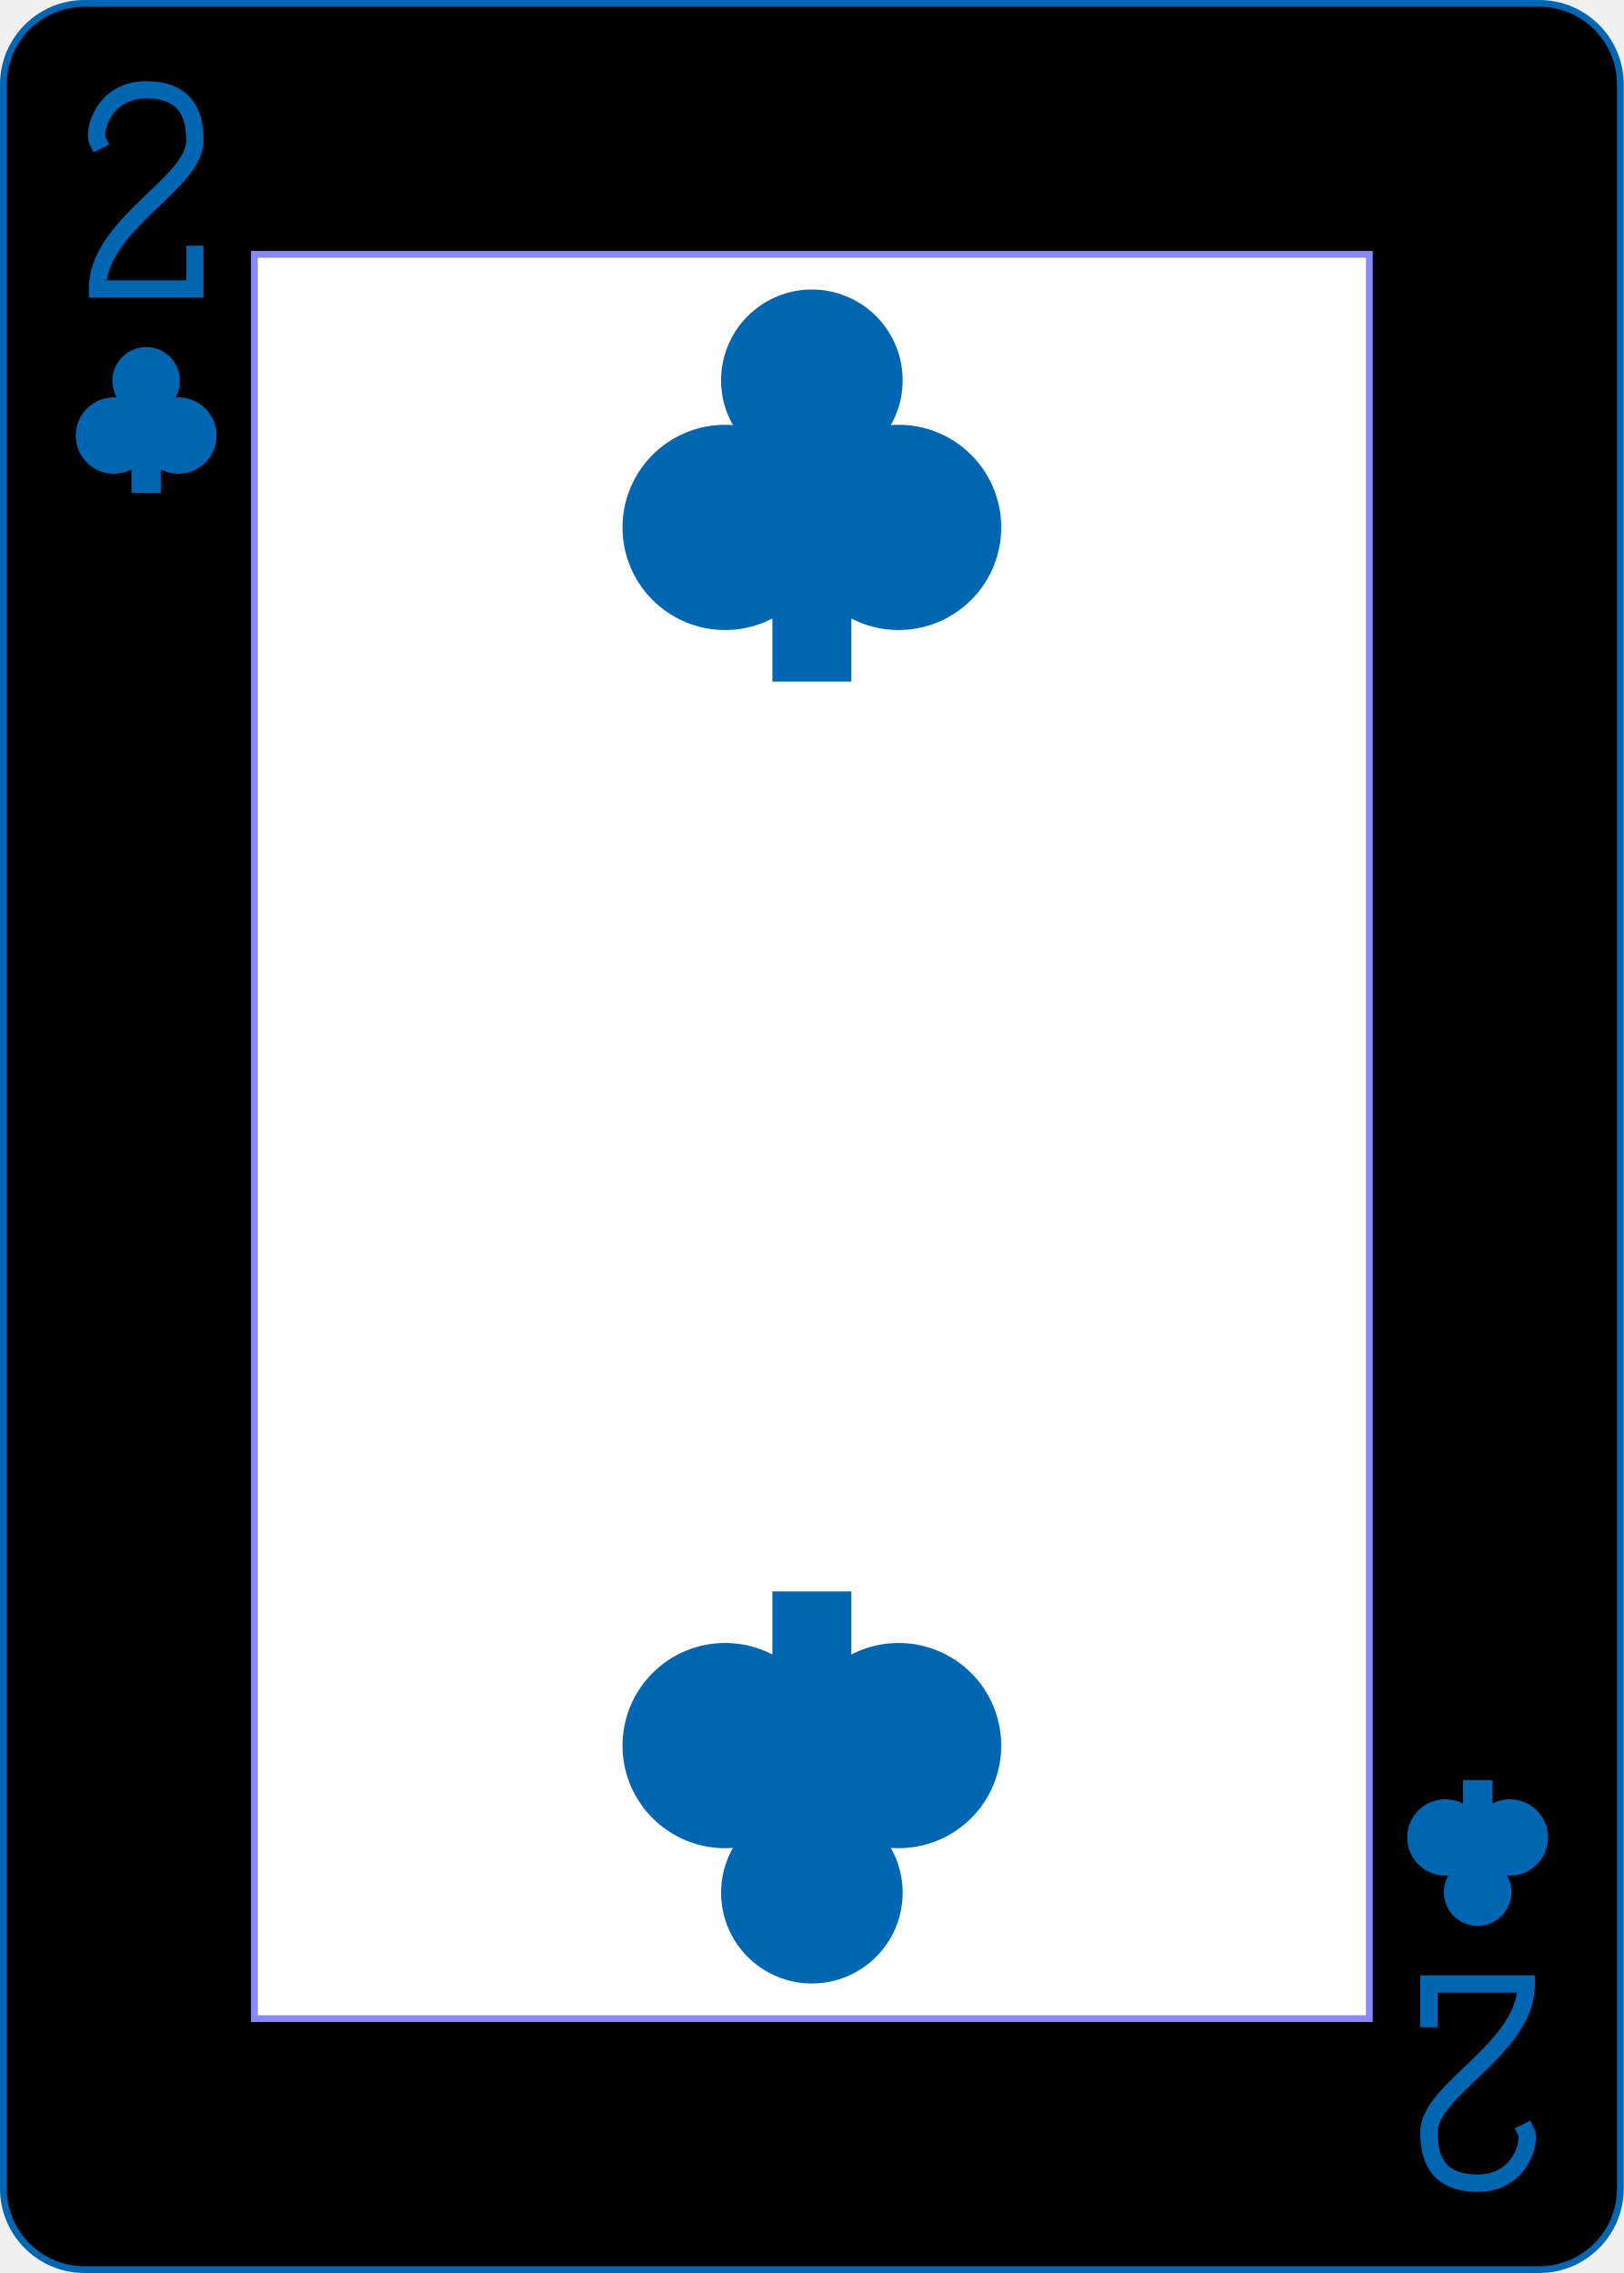
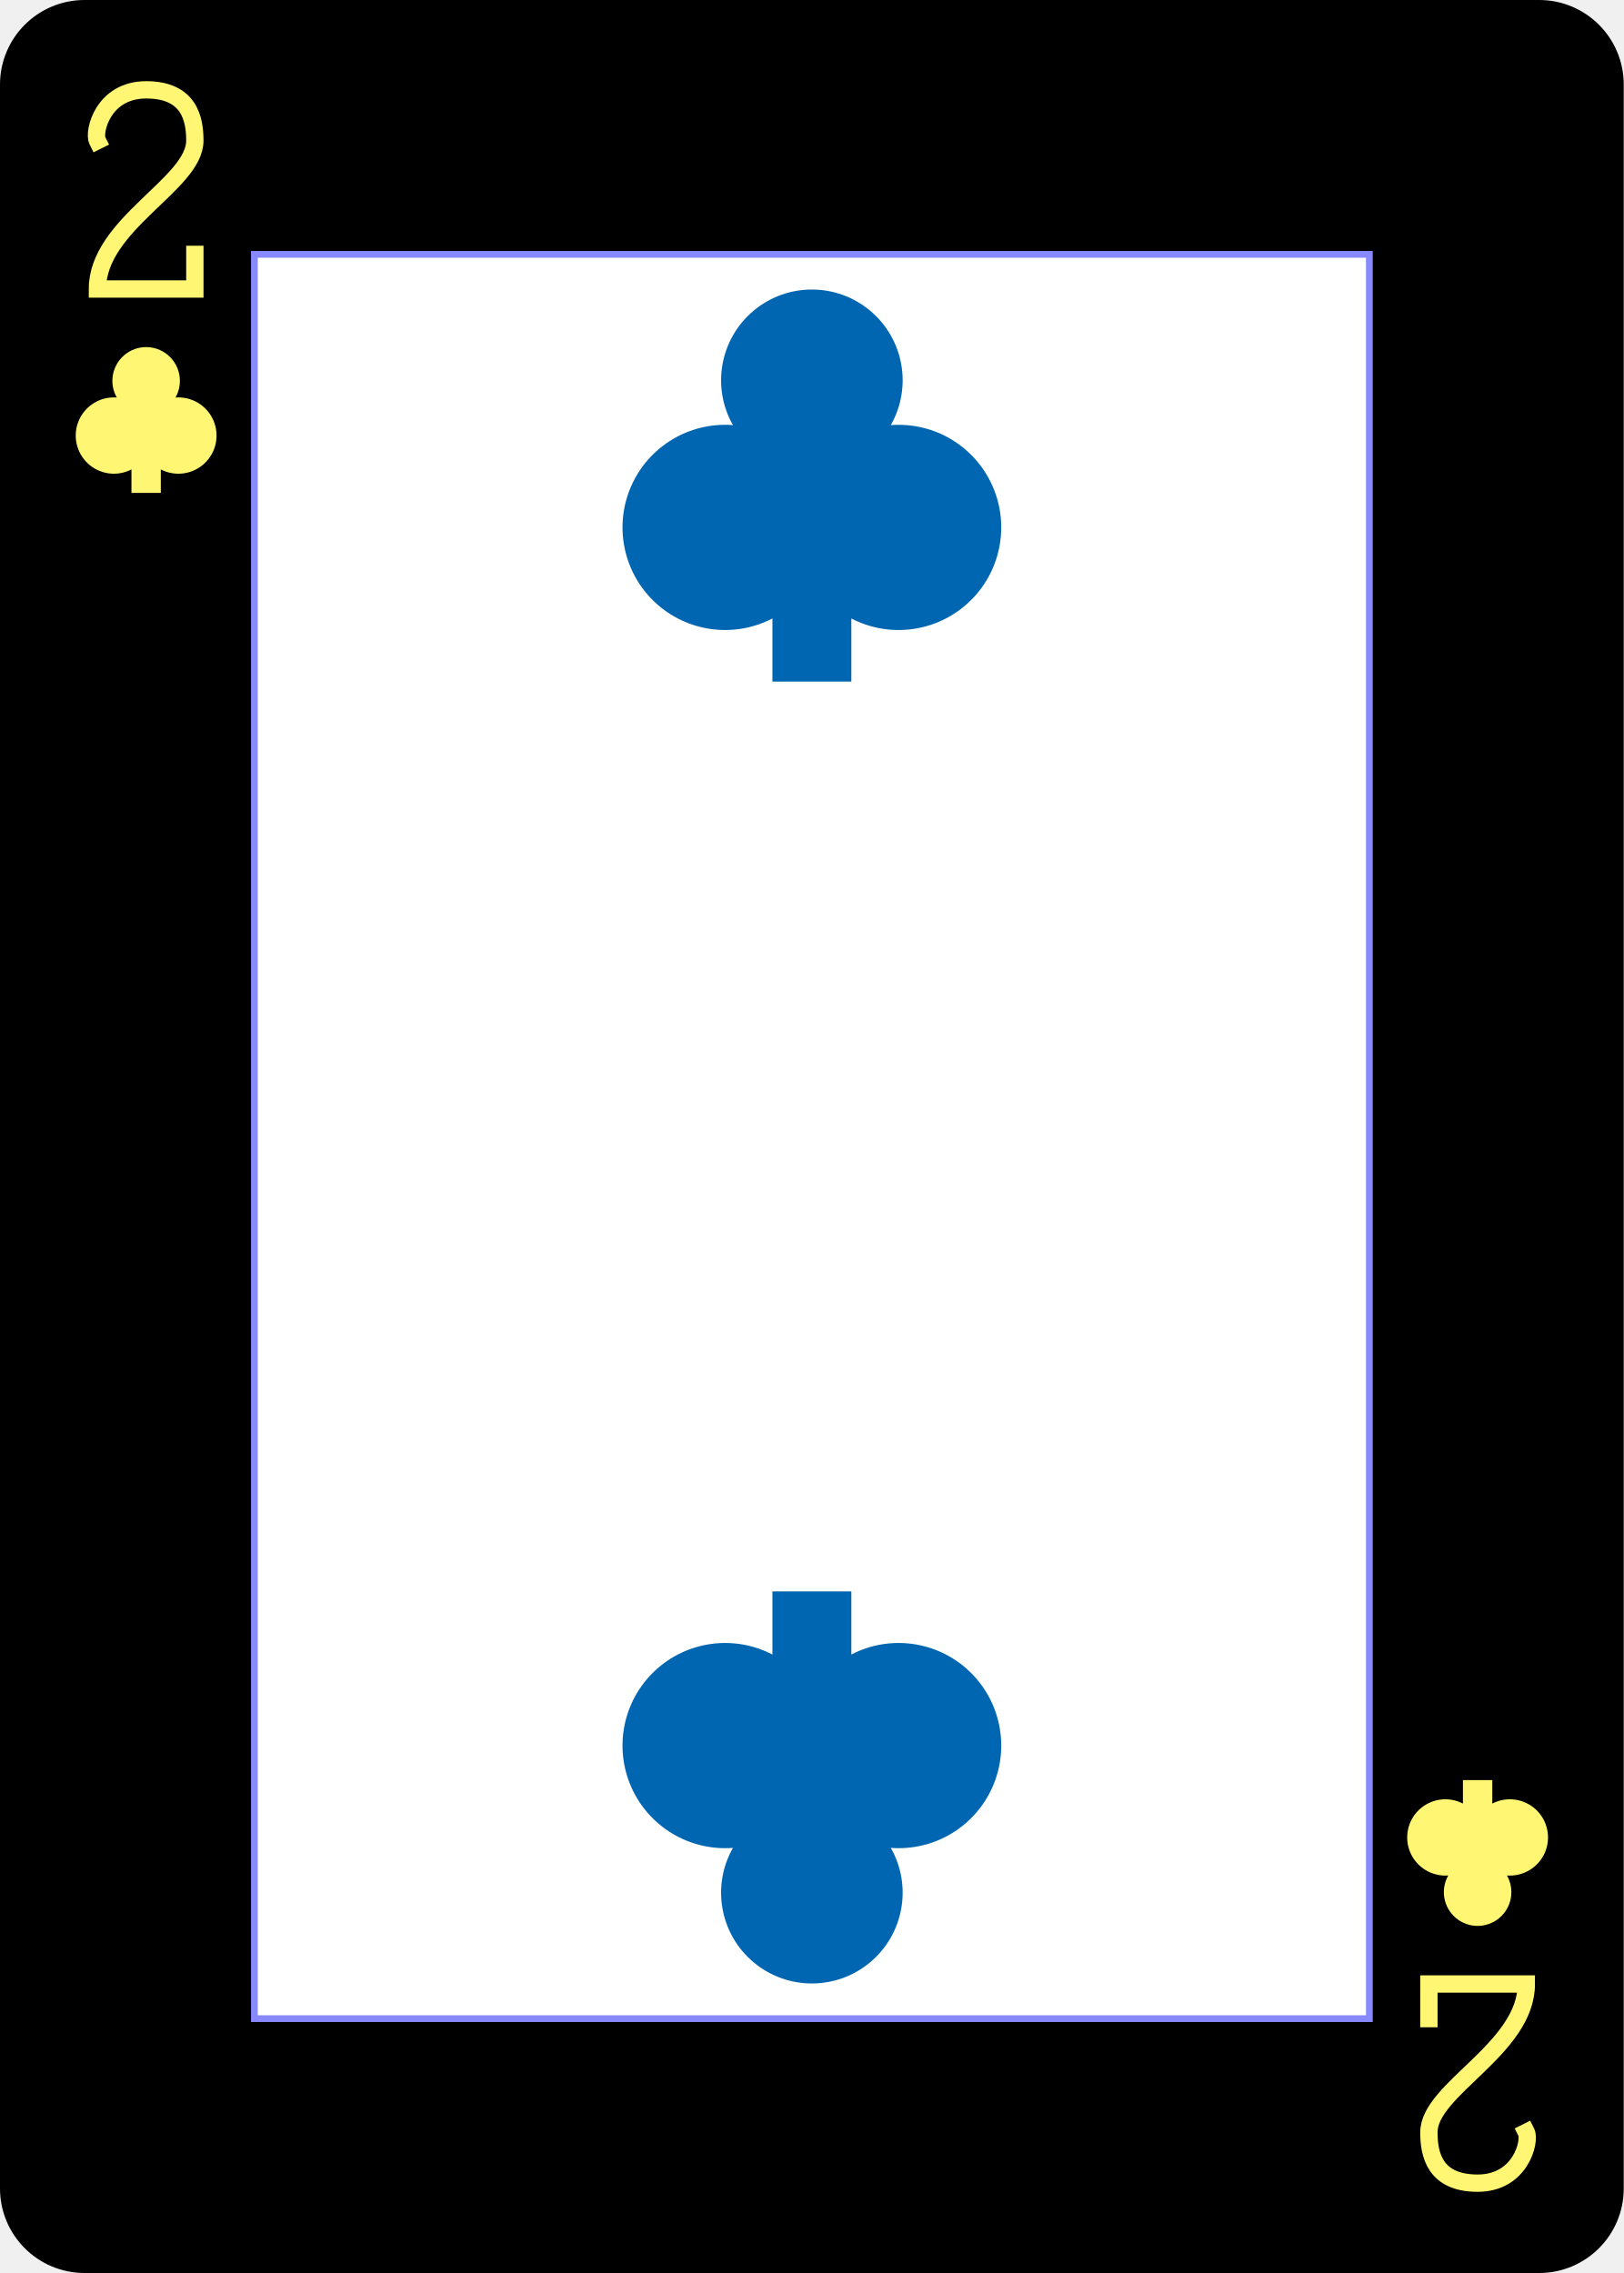
<svg xmlns="http://www.w3.org/2000/svg" xmlns:xlink="http://www.w3.org/1999/xlink" class="card" face="2C" height="3.5in" preserveAspectRatio="none" viewBox="-120 -168 240 336" width="2.5in">
  <defs>
    <symbol id="SC2" preserveAspectRatio="xMinYMid" viewBox="-600 -600 1200 1200">
      <path d="M-100 500L100 500L100 340A260 260 0 1 0 200 -150A230 230 0 1 0 -200 -150A260 260 0 1 0 -100 340Z" fill="#0066b1" />
    </symbol>
+     <symbol id="CCLRD" preserveAspectRatio="xMinYMid" viewBox="-600 -600 1200 1200">
+       <path d="M-100 500L100 500L100 340A260 260 0 1 0 200 -150A230 230 0 1 0 -200 -150A260 260 0 1 0 -100 340Z" fill="#fff773" />
+     </symbol>
    <symbol id="VC2" preserveAspectRatio="xMinYMid" viewBox="-500 -500 1000 1000">
      <path d="M-225 -225C-245 -265 -200 -460 0 -460C 200 -460 225 -325 225 -225C225 -25 -225 160 -225 460L225 460L225 300" fill="none" stroke="#0066b1" stroke-linecap="square" stroke-miterlimit="1.5" stroke-width="80" />
    </symbol>
+     <symbol id="VCLRD" preserveAspectRatio="xMinYMid" viewBox="-500 -500 1000 1000">
+       <path d="M-225 -225C-245 -265 -200 -460 0 -460C 200 -460 225 -325 225 -225C225 -25 -225 160 -225 460L225 460L225 300" fill="none" stroke="#fff773" stroke-linecap="square" stroke-miterlimit="1.5" stroke-width="80" />
+     </symbol>
    <rect height="260.8" id="XC2" width="164.8" x="-82.4" y="-130.4" />
  </defs>
-   <rect fill="#000000" height="335" rx="12" ry="12" stroke="#0066b1" width="239" x="-119.5" y="-167.5" />
+   <rect fill="#000000" height="335" rx="12" ry="12" stroke="#000000" width="239" x="-119.5" y="-167.5" />
  <use fill="#FFF" height="260.8" stroke="#88f" width="164.8" xlink:href="#XC2" />
-   <use height="32" width="32" x="-114.4" y="-156" xlink:href="#VC2" />
-   <use height="26.032" width="26.032" x="-111.416" y="-119" xlink:href="#SC2" />
+   <use height="32" width="32" x="-114.4" y="-156" xlink:href="#VCLRD" />
+   <use height="26.032" width="26.032" x="-111.416" y="-119" xlink:href="#CCLRD" />
  <use height="70" width="70" x="-35" y="-131.409" xlink:href="#SC2" />
  <g transform="rotate(180)">
-     <use height="32" width="32" x="-114.4" y="-156" xlink:href="#VC2" />
-     <use height="26.032" width="26.032" x="-111.416" y="-119" xlink:href="#SC2" />
+     <use height="32" width="32" x="-114.4" y="-156" xlink:href="#VCLRD" />
+     <use height="26.032" width="26.032" x="-111.416" y="-119" xlink:href="#CCLRD" />
    <use height="70" width="70" x="-35" y="-131.409" xlink:href="#SC2" />
  </g>
</svg>
